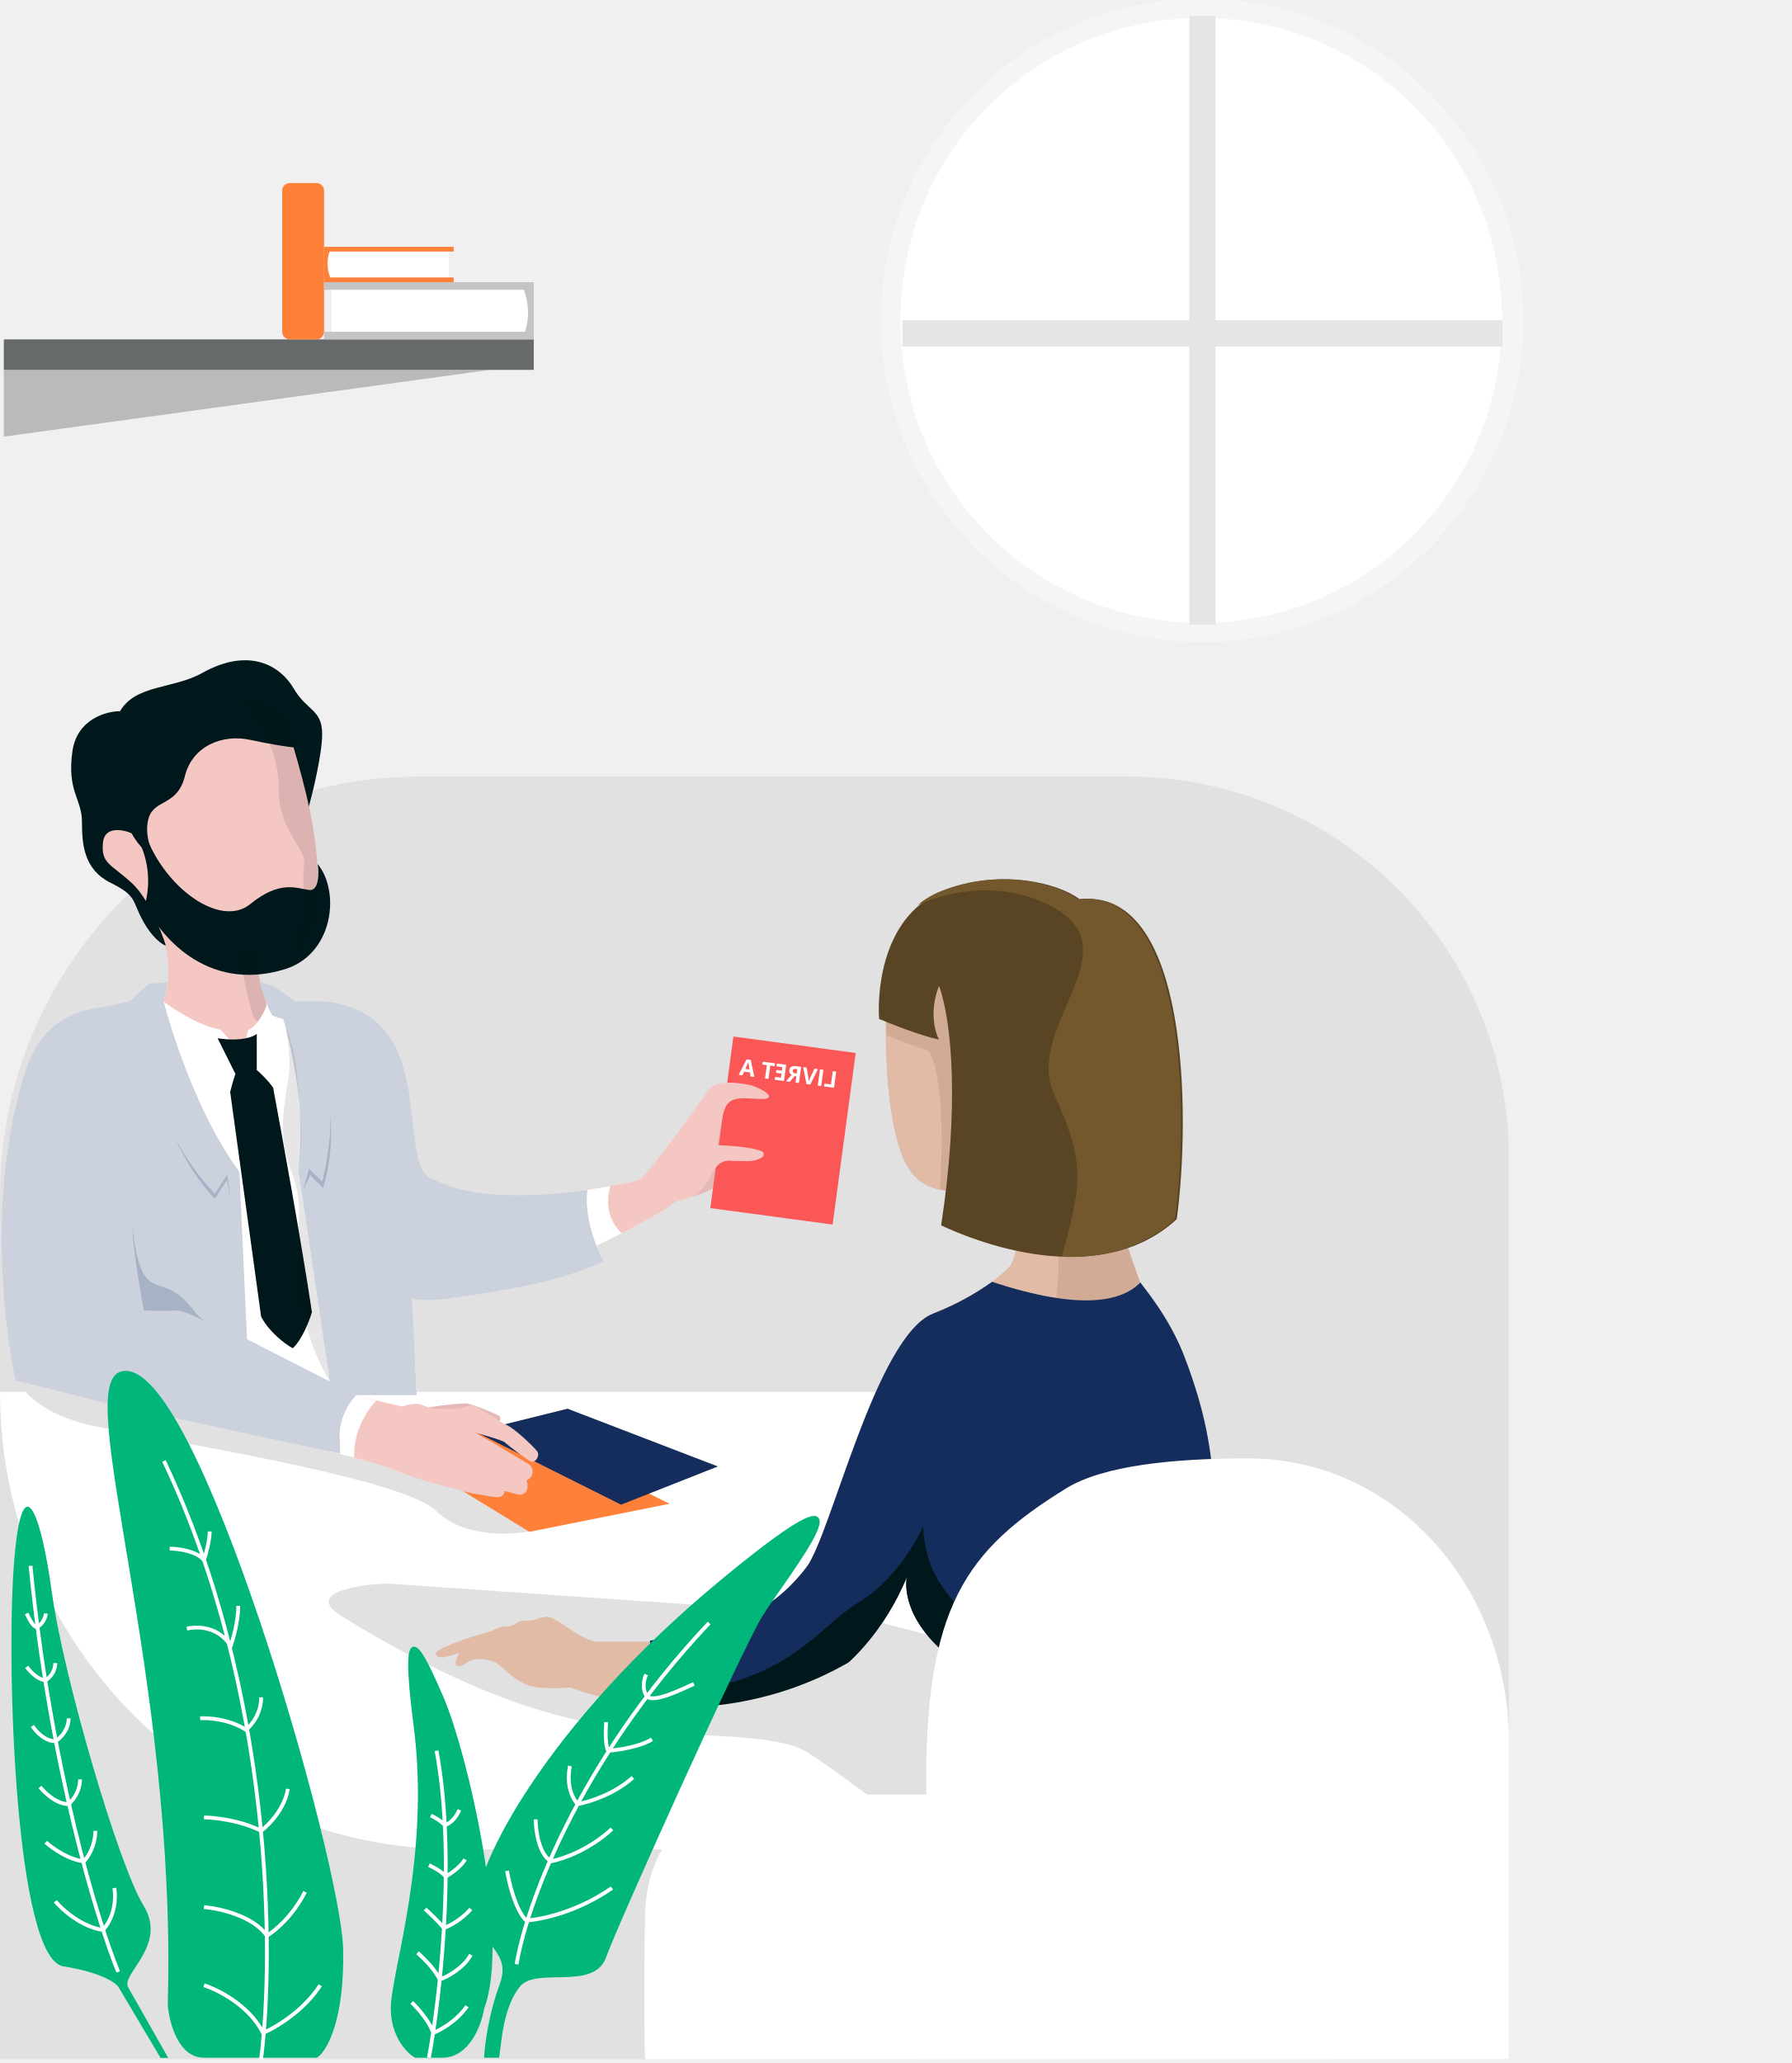
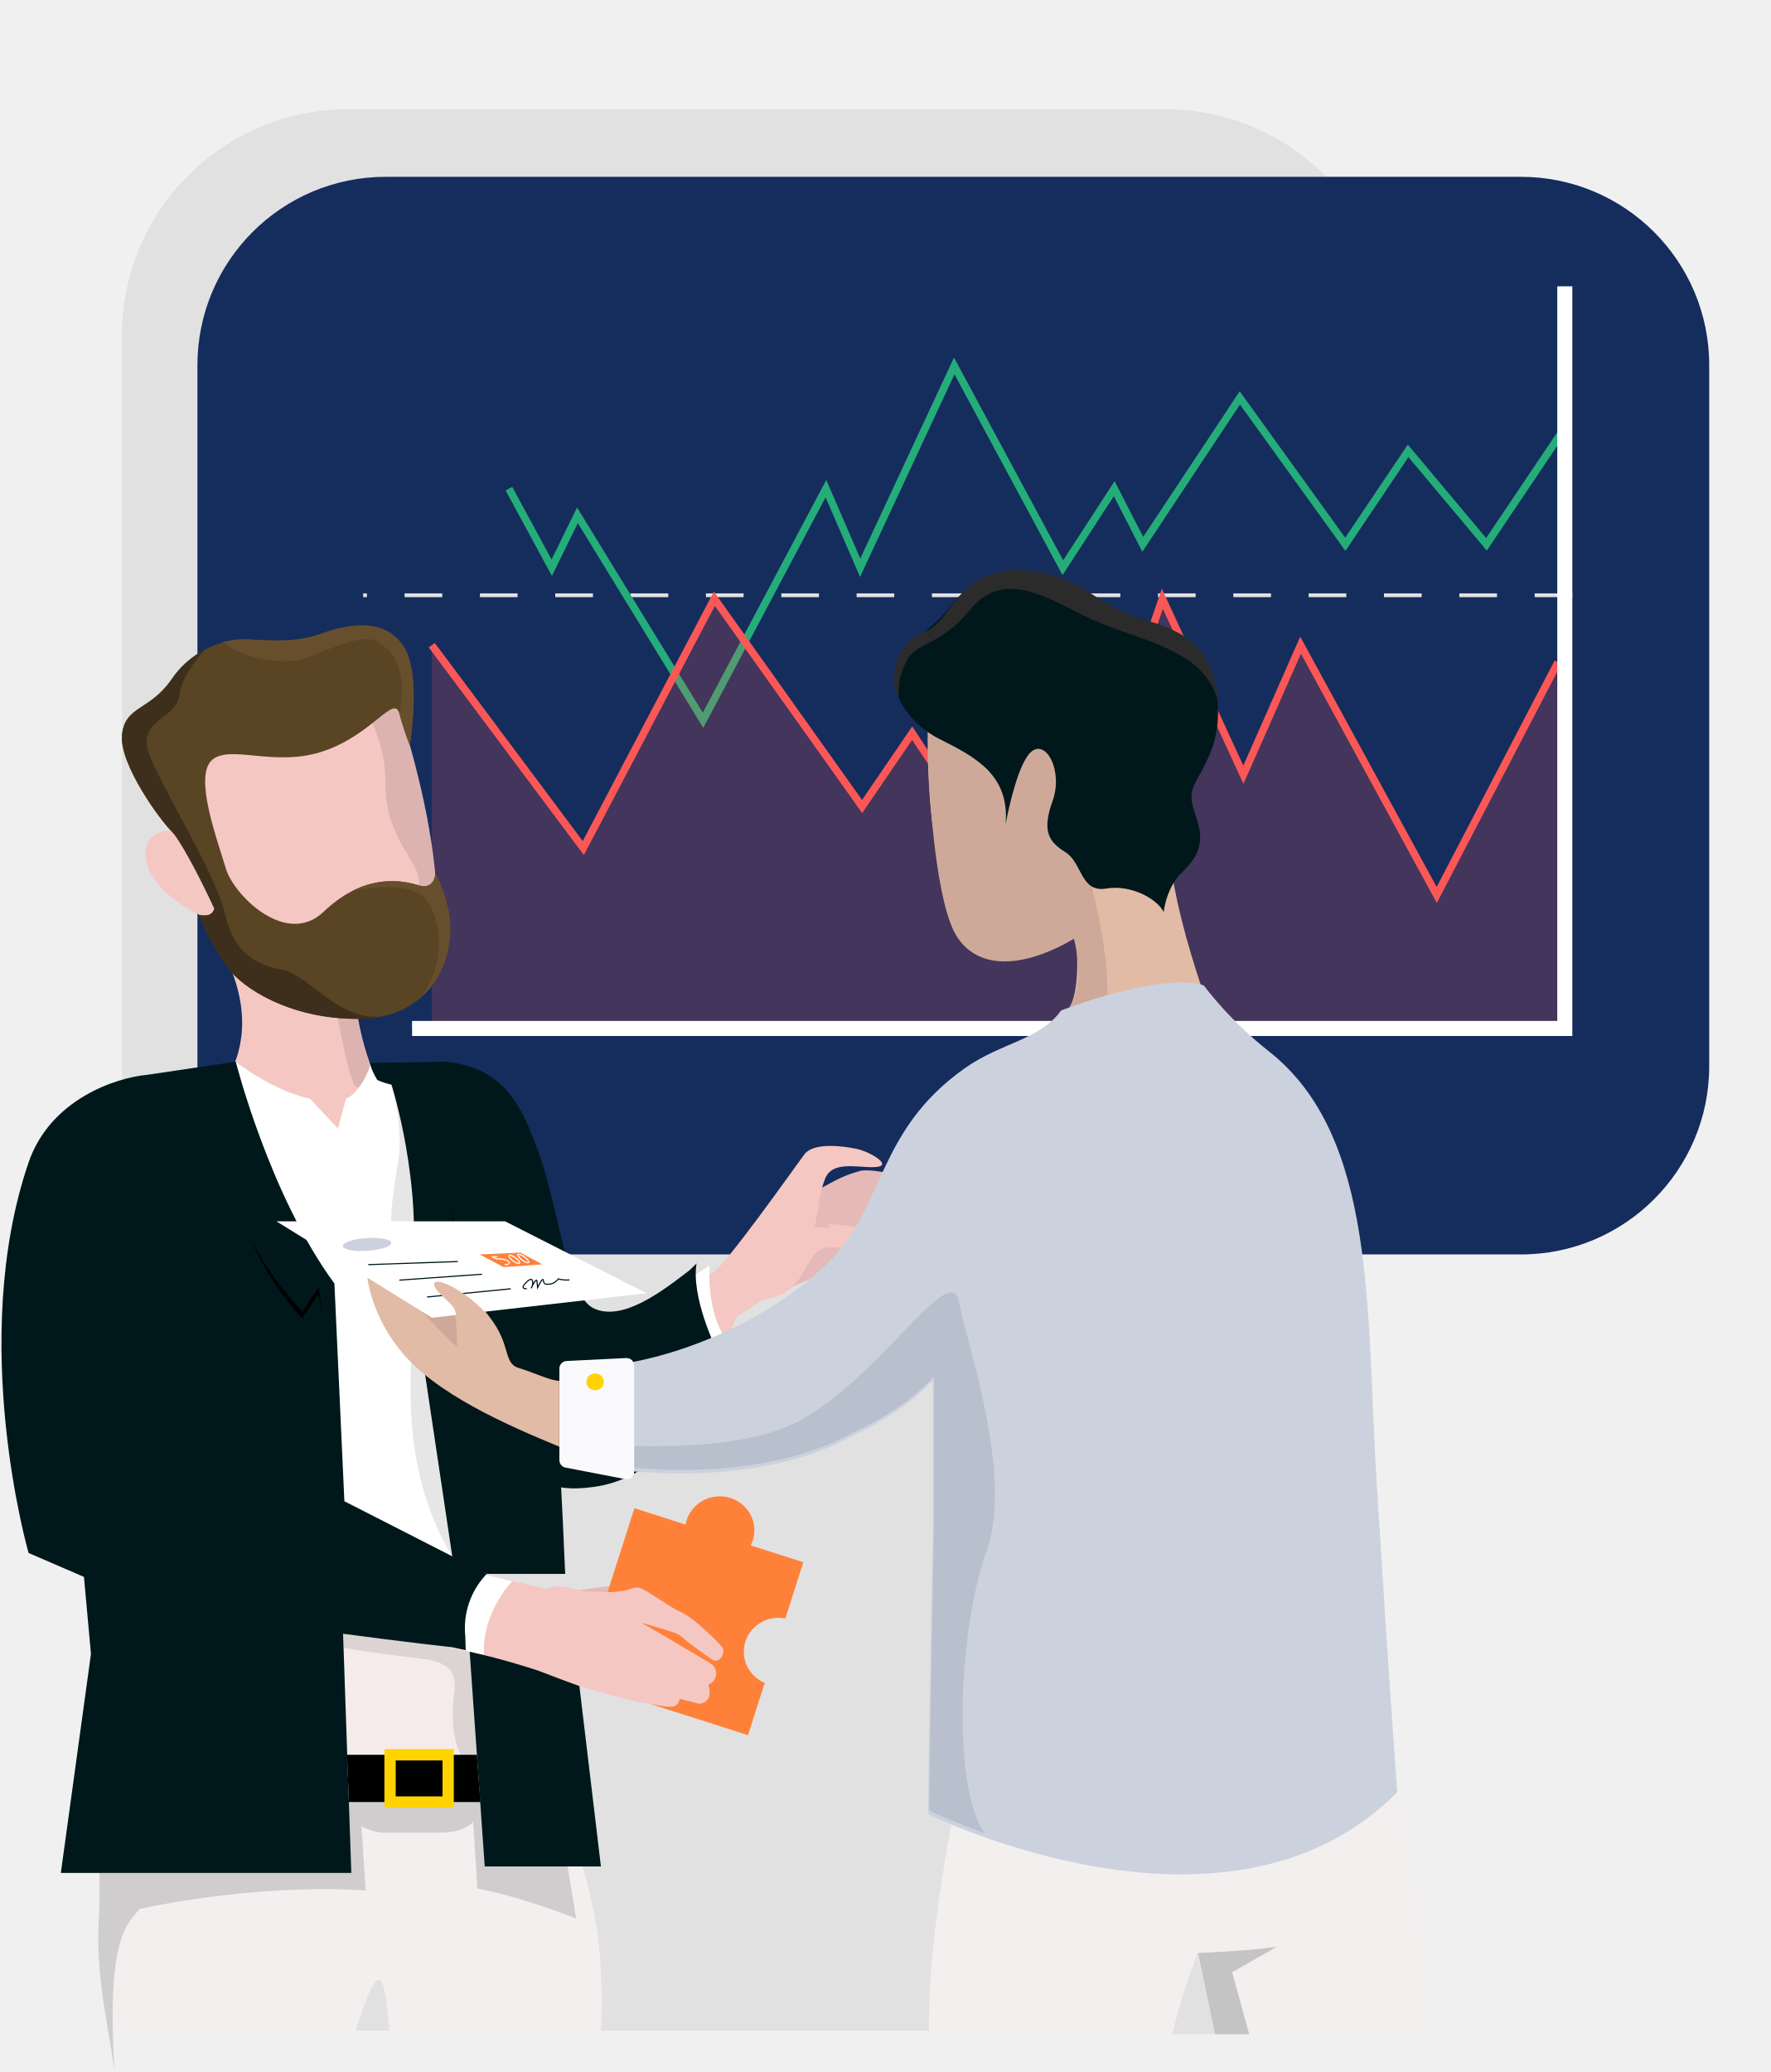
- <svg xmlns="http://www.w3.org/2000/svg" fill="none" viewBox="0 0 470 541">
-   <path fill="#E1E1E1" d="M0 313.66c0-60.751 49.249-110 110-110h185.76c55.229 0 100 44.772 100 100v236.339H0V313.66z" />
-   <path fill="#666A6A" d="M140 89H1v8h139z" />
-   <path fill="#FF8139" d="M85 50v37a2 2 0 01-2 2h-7a2 2 0 01-2-2V50a2 2 0 012-2h7a2 2 0 012 2z" />
-   <path fill="#fff" d="M139 75H87v13h52z" />
-   <path fill="#C4C4C4" d="M140 87H85v2h55zM140 74H85v2h55z" />
-   <path fill="#C4C4C4" d="M140 75v13.5h-3c.5-.833 1.5-3.3 1.5-6.5s-1-6-1.5-7h3z" />
-   <path fill="#fff" d="M85.62 73.383h32.144v-8.036H85.62z" />
-   <path fill="#FF8139" d="M85 65.965h34v-1.236H85zM85 74h34v-1.236H85z" />
-   <path fill="#FF8139" d="M85 73.383v-8.346h1.855c-.31.515-.928 2.04-.928 4.018 0 1.979.618 3.71.927 4.328H85z" />
-   <path fill="#666A6A" d="M1 114.5L128.5 97H1v17.5z" opacity=".4" />
-   <path fill="#F5F5F5" d="M399.597 84.164c.09-46.62-37.678-84.543-84.298-84.543C268.742-.379 231 37.444 231 84.001c0 46.557 37.742 84.38 84.299 84.38 46.493 0 84.209-37.724 84.298-84.217z" />
-   <path fill="#fff" d="M236.287 80.245c1.761-42.231 36.51-75.561 78.777-75.561 41.839 0 76.393 32.68 78.723 74.454l.271 4.863-.271 4.863c-2.33 41.774-36.884 74.454-78.723 74.454-42.267 0-77.016-33.33-78.777-75.56L236.131 84l.156-3.756z" />
-   <path fill="#E5E5E5" d="M236.701 84h157.357v6.842H236.701z" />
-   <path fill="#E5E5E5" d="M318.8 4.184v159.638h-6.841V4.184z" />
-   <path fill="#fff" d="M231.158 365H0c0 66.274 53.726 120 120 120h198v-57.778c-2.237-.134-10.656-6.06-26.43-28.687-15.774-22.626-46.847-31.784-60.412-33.535z" />
-   <path fill="#E1E1E1" d="M89.501 423.735c-9.6-5.99 4-8.152 12-8.485l122.5 8.485 41 10.481-19 50.408c-9.333-6.987-26.4-20.163-34-24.955-9.5-5.989-31-2.994-57.5-7.985s-53-20.463-65-27.949zM24 373.825c-12.8-2.795-18.333-9.15-19.5-11.978l6.5-2.495 129.5 32.441v9.482c-5.667 1.331-18.8 2.196-26-4.991-9-8.983-74.5-18.965-90.5-22.459z" />
-   <path fill="#FF8139" d="M134.795 374.191l40.842 20.161-36.788 7.358-36.918-22.613 32.864-4.906z" />
-   <path fill="#152D5D" d="M162.902 394.584l-38.306-19.153 24.275-6.013 39.42 15.144-25.389 10.022z" />
-   <path fill="#E5B9B7" d="M109.551 371.023a9.026 9.026 0 012.979-1.971 83.06 83.06 0 019.492-1.036c1.692 0 8.408 2.929 8.904 3.255.497.327.79 1.972-1.794 1.893-2.585-.079-19.581-2.141-19.581-2.141z" />
-   <path fill="#F4C7C3" d="M201.124 300.253a80.022 80.022 0 00-8.667 7.412c-3.465 3.538-10.383 7.165-15.033 6.23l10.055-21.472s5.982-3.65 8.77-4.111c2.787-.462 14.253 1.34 18.373 3.086a1.126 1.126 0 01.643 1.566s1.433.507 1.535 1.273c.203 1.476-2.02 1.442-4.063 1.341 0 0 .373 1.498-1.952 1.667-3.476-.173-6.9.893-9.661 3.008z" />
-   <path fill="#E5B9B7" d="M182.625 313.466a22.414 22.414 0 002.9-1.126 19.66 19.66 0 01-2.9 1.126zM181.779 313.695c.271-.068.554-.136.836-.226-.52.158-.836.226-.836.226zM185.525 312.386l.678-.316-.678.316z" />
-   <path fill="#E5B9B7" d="M189.362 293.323s.971-.552 2.258-1.228a24.482 24.482 0 015.857-2.32c2.72-.428 9.378 1.295 11.568 1.746 2.189.45 6.185 1.442 6.185 1.442-.237 1.464 1.546 1.554 1.546 1.554-.147 1.048-1.558 1.037-2.709 1.127a12.044 12.044 0 01-2.742-.293 2.61 2.61 0 00.643 1.634c-.37.21-.793.312-1.219.292a17.518 17.518 0 00-7.9 1.871c-3.273 1.926-6.512 4.99-11.105 9.203a23.07 23.07 0 01-5.485 3.707h-.09l-.678.315c-.939.442-1.908.818-2.9 1.127-.282.09-.564.157-.835.225l7.606-20.402z" />
-   <path fill="#FB5756" d="M224.443 276.133l-32.083-4.319-6.057 44.997 32.083 4.32z" />
-   <path fill="#fff" d="M218.752 285.264l.577-4.245-.9-.122-.476 3.501-1.721-.234-.101.744 2.621.356zm-3.361-.457l.576-4.244-.9-.122-.576 4.244.9.122zm-3.813-4.84l-.909-.124.866 4.44.982.134 2.016-4.049-.909-.123-1.141 2.417a9.173 9.173 0 00-.208.504 6.104 6.104 0 00-.146.4c.003-.181-.027-.503-.09-.964l-.461-2.635zm-2.602 1.565l-.29-.039c-.285-.039-.488-.115-.611-.228-.122-.113-.17-.272-.142-.475.027-.201.116-.335.267-.401.149-.067.369-.08.659-.041l.273.037-.156 1.147zm-.099.732l-.221 1.628.899.123.577-4.245-1.237-.168c-.577-.078-1.018-.03-1.323.143-.305.171-.487.471-.545.899a1.14 1.14 0 00.116.695c.111.212.285.391.521.535-.768.868-1.268 1.428-1.499 1.68l.998.136 1.235-1.491.479.065zm-5.691.885l2.445.332.576-4.244-2.444-.332-.1.738 1.544.209-.127.932-1.437-.195-.1.737 1.437.196-.148 1.094-1.545-.21-.101.743zm-2.525-.343l.899.123.475-3.496 1.153.157.101-.749-3.204-.435-.102.749 1.152.156-.474 3.495zm-5.949-.808l.445-.968 1.547.21.171 1.052.97.132-.92-4.465-1.1-.15-2.082 4.058.969.131zm.763-1.694l.692-1.487c.052-.116.09-.207.114-.274.031.256.13.893.3 1.912l-1.106-.151z" />
-   <path fill="#F4C7C3" d="M199.904 288.199c4.515-.079-.587-3.098-3.284-3.673-2.697-.574-8.712-1.419-10.608 1.127-1.896 2.546-16.218 22.846-18.453 23.781-2.234.935-15.856 2.918-15.856 2.918-25.235 2.884-35.11.799-40.889-1.758-5.778-2.557-6.455-18.024-15.28-27.296-8.826-9.271-8.24-18.903-15.7-16.785-8.599 2.433-8.475-.406-8.475-.406l-.722-1.295a54.971 54.971 0 01-3.567-14.375c3.747.8 3.454 1.059 6.907.124 20.315-5.553 1.501-59.909 1.501-59.909-5.586-14.825-42.818-2.996-47.501 5.295-4.515 7.976 2.03 20.131 2.03 20.131-4.649-.169-5.18 3.583-5.18 3.583-.947 8.066 10.666 13.293 10.666 13.293l1.128 1.419c10.316 14.499 7.731 24.784 5.813 29.166-.43.912-4.063 3.042-7.788 2.974-4.74-.068-17.842.259-24.445 16.549-12.538 30.901-.97 76.762 5.7 81.245 6.67 4.484 70.49 13.519 70.49 13.519l6.501 4.337 7.72 2.253c2.471.822 7.358 3.019 13.543 4.664 7.753 2.027 8.882 2.489 10.981 2.748 2.359.282 1.975.507 4.943.778 2.257.202 2.257-1.611 2.257-1.611l3.905 1.002c3.183-.214 1.874-3.841 1.874-3.841a2.416 2.416 0 001.524-1.727 2.398 2.398 0 00-.622-2.216c-.677-.552-6.771-4.044-8.058-4.867-1.286-.822-6.376-3.661-6.376-3.661s7.392 1.994 7.81 2.557a74.21 74.21 0 006.681 4.968c1.343.676 2.663-1.498 1.806-2.636-.858-1.137-5.824-5.948-8.092-6.939-2.269-.991-6.196-3.954-8.036-4.799-1.839-.845-2.257.811-7.55.665-5.293-.147-3.386-.068-4.21-.237-.823-.169-1.963-.845-3.385-1.127a10.46 10.46 0 00-4.108.71l-12.956-2.996h16.77c-1.433-33.774-4.13-51.472-4.13-51.472s-5.451 28.637 13.881 25.911c19.333-2.727 52.039-21.157 53.63-22.137.711-.439 2.619-1.566 4.819-3.21 10.474-1.386 7.483-10.579 13.916-10.579 7.437 0 8.915-.428 8.915-1.802s-7.426-2.084-12.267-2.253c.801-3.47.914-6.759 2.144-9.812 1.422-3.571 6.331-2.242 9.683-2.298z" />
-   <path fill="#00181B" d="M81.07 233.389c2.634.329 2.606-4.39 2.263-6.791 5.967 7.27 4.115 23.662-8.641 27.571-20.775 6.367-33.264-9.464-36.624-17.077 2.304-8.724-.96-15.98-2.881-18.518h2.88c4.939 14.197 19.753 24.896 27.571 18.518 7.819-6.378 12.14-4.115 15.432-3.703z" />
-   <path fill="#00181B" d="M84.5 192.5c0 5.2-2.5 15.5-3.5 19-.5-3-2.833-11.667-4-15.5-1.667-.166-5.9-.8-11.5-2-7-1.5-15 1.5-17 9.5s-8 6-9.5 11c-1.2 4 .5 8.333 1.5 10-2.4-.4-5-4.167-6-6-2.333-1-7.1-1.9-7.5 2.5-.5 5.5 2 5.5 7.5 10.5 4.4 4 7.833 12.667 9 16.5-1-.333-3.6-2.1-6-6.5-3-5.5-1.5-6.5-8.5-10s-7.5-10-7.5-16-4-8-2.5-18.5c1.2-8.4 8.833-10.5 12.5-10.5 4-7 13.995-5.797 21.5-10 12.5-7 20.64-1.759 24 4 3.5 6 7.5 5.5 7.5 12z" />
-   <path fill="#000" d="M76.935 249.255c4.638-4.597 1.919-17.529 2.81-22.182.892-4.652-6.84-8.821-6.659-20.683.136-8.855-5.44-18.295-8.283-22.531 5.09.642 9.119 2.704 10.676 6.838 0 0 16.838 48.576 1.456 58.558zM67.036 267.493c-1.637-1.509-4.311-18.024-4.311-18.024l4.31 1.126a54.877 54.877 0 003.567 14.375l.722 1.295s2.833 1.893 8.532 1.037l-1.264.428c-3.882.845-9.92 1.273-11.556-.237z" opacity=".1" />
-   <path fill="#F4EFEF" d="M141.184 313.364c-17.64 1.251-25.472-.563-30.37-2.737-5.778-2.569-4.052-18.881-12.076-31.543-6.85-10.826-11.444-14.645-18.904-12.504-1.444.405 1.061 0-.124.169v-1.352c-3.735-1.96-9.807-2.524-9.807-2.524.124.35 1.004 3.019 1.456 3.267.451.248-2.776.755-2.776.755a10.452 10.452 0 01-2.777 3.763l-2.686 16.684-6.365-15.096c-8.137-1.735-13.87-9.609-13.87-9.609a9.04 9.04 0 00-4.515 1.678c-.61-.09-1.873 2.388-2.595 2.253-4.594-1.126-20.315 1.127-28.125 16.808-2.99 6.095-4.681 22.084-4.986 32.088 0 0 1.135 24.768 3.37 44.37 0 0 11.446 2.891 19.064 4.559 11.872 2.816 32.097 8.97 46.046 11.111l1.32-15.67 20.078 6.016h16.771c-1.433-33.774-4.131-51.472-4.131-51.472s-5.45 28.637 13.882 25.911c6.941-.981 15.597-3.988 23.926-7.481l-1.806-19.444z" />
-   <path fill="#E0DEDE" d="M72.713 356.985l-1.613 18.52-17.72-2.839 1.48-22.531a2.828 2.828 0 012.527-.912c1.524.304 3.036 3.132 3.036 3.132a2.044 2.044 0 011.919-.902c1.219.192 2.325 2.513 2.325 2.513a3.118 3.118 0 013.386-2.254c2.584.384 4.66 5.273 4.66 5.273zM62.342 288.862l-6.772-10.454-2.799 9.97-9.785-11.671 9.672 13.248s1.4-3.278 2.98-3.278 2.076 4.247 6.704 2.185zM64.803 288.355l2.517-10.42 4.514 6.083 1.76-7.311-1.4 9.012a2.689 2.689 0 01-2.145.447 2.698 2.698 0 01-1.77-1.292c-1.501-2.455-3.476 3.481-3.476 3.481z" />
-   <path fill="#E0DEDE" d="M54.858 350.179s-11.003-5.632-13.915-6.612l-8.566-2.873 4.052-24.198s-3.556 14.352-.971 16.898c2.584 2.546 8.047.259 11.286 7.334 3.239 7.074 8.114 9.451 8.114 9.451zM107.508 331.875c-8.194-8.663 7.606-12.989.575-15.118-7.031-2.129-4.435-14.972-4.435-14.972l1.535 12.595s-5.451 28.636 13.881 25.91a58.984 58.984 0 007.167-1.543c-3.047.27-12.031.214-18.723-6.872z" />
-   <path fill="#F4EBEA" d="M65.738 262.617l.012.011-.012-.011z" />
-   <path fill="#fff" d="M160.088 311.055c-4.141.71-8.385 1.329-8.385 1.329-25.235 2.884-34.817 0-40.888-1.757-9.435-2.783-4.052-24.626-12.877-33.92-8.826-9.294-10.643-12.279-18.058-10.139-7.414 2.141-9.028-3.165-9.931-3.672.203 1.419-2.573 6.432-4.808 7.142l-1.648 6.038-5.643-6.027c-7.189-1.408-14.965-7.412-14.965-7.412-.44.912 1.13 5.937-7.053 3.886-4.594-1.126-19.017.248-25.619 16.538-13.78 33.965-4.954 72.503 5.7 81.245 5.726 0 70.49 13.519 70.49 13.519l.09 2.861 6.411 1.476c-.372-8.742 5.745-14.859 5.745-14.859l-6.106-1.453h16.771c-1.434-33.774-4.131-51.472-4.131-51.472s-5.451 28.637 13.882 25.911c13.148-1.859 32.469-10.962 44.014-16.898-5.552-5.171-2.991-12.336-2.991-12.336z" />
-   <path fill="#00181B" d="M57.077 272.272c6.203.93 9.433-.387 10.273-1.163v9.498c-1.086.775-4.2.969-5.621.969l-4.652-9.304z" />
-   <path fill="#00181B" d="M71.637 285.222c-1.41-2.006-3.434-3.908-4.27-4.609l-5.563.841c-.562 1.56-1.19 3.907-1.433 4.886l8.115 58.926c2.164 4.173 6.44 7.277 8.307 8.308 2.473-2.319 4.38-7.278 5.023-9.467-2.627-17.62-7.88-46.598-10.179-58.885z" />
-   <path fill="#F4EBEA" d="M65.738 262.617l.012.011-.012-.011z" />
-   <path fill="#292289" d="M65.738 262.617l.012.011-.012-.011z" />
-   <path fill="#CCD2DD" d="M6 283c3.538-12.032 9.5-17.5 21.5-19l6.5-1.385L39 258l5-.5-1.081 5.115s6.771 26.834 19.874 44.701l2.009 43.878 28.688 14.645-.18.181a15.759 15.759 0 00-4.153 12.335l.09 2.861-2.675-.585s-39.579-8.427-59.679-12.978c-1.67-.383-3.205-.743-4.57-1.126L4.117 362.02S-5.312 321.468 6 283z" />
-   <path fill="#CCD2DD" d="M154.084 312.025l-2.381.36c-25.236 2.884-32.925-.828-38.703-3.385-5.778-2.557-3.463-19.514-8-31.5-2.5-6.605-7.593-13.668-19.805-14.885H77.5l-5.87-4.115-3.63-1 1.903 5.374a13.916 13.916 0 001.501 3.38l.226.135c.856.365 1.744.652 2.652.856 0 0 6.49 20.12 3.973 39.632l8.396 56.225 6.84 2.737h15.8c-1.434-33.796-1.919-30.506-1.919-30.506s-7.663 7.717 11.669 4.99c11.004-1.554 27.831-3.965 39.298-9.575-1.738-2.85-5.316-12.077-4.255-18.723z" />
-   <path fill="#A7B2C6" d="M60.49 313.874l-.88-5.824-3.261 4.945a63.73 63.73 0 01-10.304-14.386 56.46 56.46 0 0010.259 15.772l3.216-4.889.97 4.382zM79.53 312.126l1.512-5.632 3.498 3.379s2.562-10.015 2.043-18.092a51.245 51.245 0 01-1.84 19.827l-3.385-3.47-1.829 3.988zM54.972 347.185s-6.444-3.729-8.927-3.515c-2.483.214-8.306 0-8.306 0s-2.991-15.568-2.991-22.26c0 0 .677 9.215 3.081 12.888 2.404 3.672 5.045 2.14 9.232 5.441 4.187 3.301 3.724 5.249 7.911 7.446z" />
-   <path fill="#E1E1E1" d="M158.361 330.757s.519-1.352 0-4.968l-1.896.935a25.432 25.432 0 001.896 4.033z" />
-   <path fill="#000" d="M86.527 362.301l-3.623-24.266-3.386-22.62-1.275-8.551c.816-4.706.968-9.502.452-14.25-.689-6.872-.384-15.513-3.86-23.477 0 0 1.523 7.029 1.016 12.065-.317 3.165-2.675 12.696-1.13 20.052 1.547 7.356 4.12 9.193 3.624 19.298-.497 10.105-.993 26.62 8.182 41.749z" opacity=".1" />
-   <path fill="#F4C7C3" d="M190.842 300.488a54.29 54.29 0 016.771.868c1.479.484 2.088 1.002 2.009 1.791-.079.788-1.659 1.397-3.668 1.352l-4.108-.09-1.004-3.921z" />
-   <path fill="#000" d="M295.441 493.638c0-.318.089-.636.139-.993-.04.357-.099.675-.139.993z" opacity=".3" />
-   <path fill="#CEA999" d="M232.545 259.938l12.265 2.095-.617 9.338c-.119 5.126.289 9.238 1.553 11.185 5.297 8.176 7.407-10.927 11.788-10.509 4.38.417 6.421 5.404 3.275 13.907-3.146 8.503 8.164 10.867 9.139 15.635.976 4.768 8.572 31.619 0 40.808l-13.131-3.974a39.708 39.708 0 008.124-6.347c4.221-6.557.577-25.123.577-25.123s-15.71 10.262-24.889 2.176a11.899 11.899 0 01-1.991-2.305c-5.227-7.321-5.974-25.907-6.123-29.89-.149-3.983.03-16.996.03-16.996zM249.152 234.773c-1.065 6.507-2.767 16.957-4.34 27.258.995-9.705 2.837-20.453 4.111-27.178l.229-.08z" />
-   <path fill="#E2BBA6" d="M218.466 425.774s10.772-1.45 19.393-12.178c0 0-2.15 9.02 9.349 19.351 7.964 7.132 1.752 45.128-1.603 51.833 0 0 31.778 31.331 83.508 6.239 0 0-12.992-47.314-13.938-74.066-1.165-30.377-4.679-49.906-15.312-78.585-10.632-28.678-13.151-44.502-11.707-59.601 1.443-15.1.716-38.742-25.885-44.453-26.602-5.712-29.748 25.589-29.748 25.589s-2.349 40.022 8.114 49.191c9.169 8.086 24.889-2.175 24.889-2.175s3.644 18.565-.577 25.122c0 0-5.824 6.665-20.21 12.397-15.023 5.96-17.433 49.668-25.397 57.675" />
-   <path fill="#D2AB96" d="M243.5 275.503c-2.8-.799-8.5-2.995-11-3.993v-4.492l14-17.967 48 74.365 4.5 12.976-2 4.492c-6.4 3.593-16 1.497-20 0 .5-3.327 1.2-11.479 0-17.468-1.2-5.99-7.167-9.483-10-10.481h-15.5l-5-.999c1.6-24.355-1.333-34.437-3-36.433z" />
-   <path fill="#fff" d="M246.763 481s-7.554 24.943-6.695 59H349.5L339 513.723l-11.579-30.096s-44.332 22.589-80.658-2.627z" />
-   <path fill="#152D5D" d="M170.5 430.237c13.599-2.463 28.806-3.289 41-19.235 6.5-8.5 18.176-60.527 33.239-66.527a70.08 70.08 0 0015.481-8.334c23.595 7.778 34.218 5.036 38.907.149.249.685 7.377 8.602 11.529 19.44 10.951 28.559 6.969 42.247 8.064 72.615.996 26.751 8.522 55.509 8.522 55.509-7.277 33.188-81.637.924-81.637.924 2.927-7.788 9.538-44.702 1.603-51.834-11.498-10.331-9.348-19.351-9.348-19.351-6.36 13.409-14.86 21.909-14.86 21.909-20.379 11.692-41.32 12.954-52.5 12v-17.265z" />
-   <path fill="#E2BBA6" d="M157 430.502h13.5v17c-9.6-1.2-18-3.833-21-5-1 .167-4.1.4-8.5 0-5.5-.5-9-5.5-11-6.5s-5.5-1.5-7.5 0-3 1-3 0c0-.8.667-2 1-2.5-.667.167-2.3.6-3.5 1-1.5.5-5-.5-.5-2.5s9.5-3.5 11.5-4 2.5-1.5 5-1.5 2-1.5 5-1.5 2-.5 5-1 9 6.5 14 6.5z" />
-   <path fill="#00181B" d="M170.499 447.5V441s8.5 2.5 22 0c18-5.558 23.014-14.789 33-21 11.227-6.983 16.621-19.75 16.621-19.75.796 18.228 12.773 21.099 20.06 35.96 5.406 11.026 1.514 40.151-.856 54.456-9.269-3.099-15.72-5.891-15.72-5.891 2.927-7.788 9.538-44.701 1.603-51.833-11.499-10.331-9.348-19.351-9.348-19.351C231.999 428 222.499 436 222.499 436c-20.38 11.722-40.82 12.454-52 11.5z" />
-   <path fill="#fff" d="M279.646 390.305c9.706-5.994 28.216-7.87 47.653-7.86 39.526.021 68.461 34.639 68.461 74.166v83.388H169.177c-.134-3.497-.322-15.897 0-37.524.323-21.627 15.724-30.262 23.384-31.876h50.397c-.645-49.387 10.553-64.155 36.688-80.294z" />
-   <path fill="#594423" d="M246.298 272.619c-4.338-.866-12.291-3.969-15.725-5.413-.542-9.02 1.627-27.495 16.809-33.557 15.183-6.062 30.365-1.984 35.788 2.165 28.738-3.247 29.099 57.011 25.484 83.893-20.604 18.944-53.5 5.593-61.814 1.624 4.772-30.743 2.892-53.403-.542-62.784-2.603 6.494-1.085 12.087 0 14.072z" />
-   <path fill="#74582D" fill-rule="evenodd" d="M240.717 237.296c8.563-3.738 22.613-6.598 35.782.776 11.508 6.445 7.574 15.563 3.324 25.412-3.32 7.696-6.833 15.838-3.324 23.499 8 17.469 7.5 22.959 2 42.423l-.05.18c10.249.345 21.059-1.918 29.704-9.867 3.615-26.882 3.254-87.141-25.485-83.893-5.422-4.15-20.604-8.227-35.787-2.165a23.093 23.093 0 00-6.164 3.635z" clip-rule="evenodd" />
-   <path fill="#00B67A" d="M31.116 521.155c2.4 4 8.333 14 11 18.5h2c-2.833-5-8.9-15.7-10.5-18.5-2-3.5 10.5-11 4-21.5s-21-60-24-82-8-34-10-7 .5 103 13 105c10 1.6 13.833 4.333 14.5 5.5z" />
-   <path stroke="#fff" d="M31 517.113c-5.5-13.5-17.8-53.7-23-106.5" />
-   <path fill="#00B67A" stroke="#00B67A" d="M89.5 511.112c.4 18.4-4.166 26.333-6.5 28H53.5c-6.4 0-8.666-9-9-13.5 2.5-85.5-25-162.539-12.5-165.5 19-4.5 57 128 57.5 151z" />
-   <path stroke="#fff" d="M68.46 540.113c3.494-27.098 3.294-96.435-25.46-157M53.5 520.613c3.667 1.167 11.9 5.3 15.5 12.5 3.167-1.333 10.6-5.7 15-12.5m-30.5-20.5c4 .334 12.9 2.3 16.5 7.5 2-1.166 6.8-5.1 10-11.5m-26.5-19.5c2.667 0 9.4.7 15 3.5 2-1.5 6.2-5.8 7-11m-23-18.5c2.167-.166 7.6.2 12 3 1.333-1 4-4.1 4-8.5m-19.5-18c2.5-.666 8.3-.7 11.5 4.5.667-1.833 2-6.5 2-10.5m-18-15c2.167 0 7 .6 9 3 .5-1.5 1.5-5.1 1.5-7.5M14.5 498.613c1.833 2.167 6.9 6.7 12.5 7.5 1.333-1.333 3.8-5.4 3-11M12 483.113c1.667 1.5 6 4.6 10 5 1-1 3-4 3-8m-14.5-11.5c1.167 1.5 4.3 4.5 7.5 4.5 1-.833 3-3.3 3-6.5m-12.5-14c.833 1.334 3.2 4 6 4 1.167-.666 3.5-2.8 3.5-6m-11-13.5c.833 1.167 3 3.5 5 3.5.833-.5 2.5-2.1 2.5-4.5m-7.5-13c.5 1.167 1.7 3.5 2.5 3.5 1 0 2.5-2 2.5-3.5" />
-   <path fill="#00B67A" stroke="#00B67A" d="M103 526.61c0 7.2 4 11.334 6 12.5h7c6.8 0 9.833-8.333 10.5-12.5 7-18.5-4.5-67-10.5-81s-11.008-23.731-7 7c4.5 34.5-6 65-6 74z" />
-   <path stroke="#fff" d="M112.5 539.613c.346-1.854.716-4.04 1.088-6.5m.912-74c1.144 6.16 1.825 12.772 2.161 19.5m-8.661 46.5c1.559 1.5 4.858 5.2 5.588 8m0 0c1.804-.666 6.112-3 8.912-7m-8.912 7a293.463 293.463 0 001.756-14m-5.844-7c1.396 1.167 4.519 4.2 5.844 7m0 0c1.885-.666 6.156-2.9 8.156-6.5m-8.156 6.5c.431-4.23.809-8.774 1.087-13.5m-4.931-5c1.121 1 3.676 3.4 4.931 5m0 0c1.357-.5 4.669-2.2 7.069-5m-7.069 5c.258-4.38.43-8.915.478-13.5m-4.409-3c1.106.5 3.536 1.8 4.409 3m0 0c1.197-.666 3.891-2.5 5.091-4.5m-5.091 4.5c.047-4.485-.024-9.018-.248-13.5m-3.661-2.5c.774.334 2.59 1.3 3.661 2.5m0 0c.78-.166 2.639-1.2 3.839-4" />
-   <path fill="#00B67A" stroke="#00B67A" d="M131.5 520.613c-2.8 7.6-3.833 15.5-4 18.5h3c.5-3.5 1-13 5.5-18.5s19.5 1 22.5-7.5 35.5-80.5 41-89.5 36-47-10-9-64.5 75-64 85.5 9.5 11 6 20.5z" />
-   <path stroke="#fff" d="M135.5 515.113c2.333-14.5 15.7-52.7 50.5-89.5M133 490.613c.5 3.167 2.2 10.2 5 13 3.667-.166 13.3-2.1 22.5-8.5m-20-18c0 2.834.8 9 4 11 2.833-.5 10-2.9 16-8.5m-11-16.5c-.5 2-.8 6.8 2 10 2.833-.5 9.7-2.6 14.5-7m-7-14.5c-.167 1.834-.3 5.9.5 7.5 2.5-.166 8.3-1 11.5-3m-1.5-17c-.5 1-1.2 3.5 0 5.5 1.5 2.5 10-2 12.5-3" />
+ <svg xmlns="http://www.w3.org/2000/svg" fill="none" viewBox="0 0 470 550">
+   <path fill="#E1E1E1" d="M353.738 392.242l15.496-300.147c1.771-34.306-25.568-63.093-59.92-63.093H92.386c-33.137 0-60 26.863-60 60v360.146h261.432c31.935 0 58.274-25.014 59.92-56.906z" />
+   <path fill="#E1E1E1" d="M358.387 361c0-55.228-44.772-100-100-100h-116c-60.752 0-110 49.249-110 110v168h326V361z" />
+   <rect width="401.325" height="286.051" fill="#152D5D" rx="50" transform="matrix(-1 0 0 1 453.737 46.934)" />
+   <path stroke="#E1E1E1" stroke-dasharray="10 10" d="M417.404 158.008H96.403" />
+   <path stroke="#24AD79" stroke-width="2" d="M135.103 129.714l11.367 20.987 6.82-13.921 33.343 54.412 32.62-61.478 9.093 20.987 24.973-53.564 28.83 53.564 13.64-20.987 7.578 14.769 25.766-38.866 28.003 38.866 16.672-24.804 20.798 24.804 20.915-31.093-.728 158.771h-305.39" />
+   <path stroke="#FB5756" stroke-width="2" d="M413.584 175.801l-32.177 61.765-36.146-66.307-15.183 34.393-21.509-46.722-18.978 55.157-11.387-29.201-15.816 40.233-20.244-30.499-13.284 19.467-39.223-55.157-34.794 66.189-40.234-53.86" />
+   <path fill="#FB5756" d="M189.637 158.93l-34.794 66.189-40.234-53.86v101.24h298.975v-96.698l-32.177 61.765-36.146-66.307-15.183 34.393-21.509-46.722-18.978 55.157-11.387-29.201-15.816 40.233-20.244-30.499-13.284 19.467-39.223-55.157z" opacity=".2" />
+   <path stroke="#fff" stroke-width="4" d="M415.402 76v197h-306" />
+   <path fill="#E5B9B7" d="M150.385 424.61a11.883 11.883 0 013.926-2.596c4.139-.695 8.314-1.15 12.506-1.366 2.23 0 11.078 3.858 11.733 4.289.654.43 1.041 2.596-2.365 2.493-3.405-.104-25.8-2.82-25.8-2.82z" />
+   <path fill="#FF8139" fill-rule="evenodd" d="M199.297 410.22a8.814 8.814 0 00.967-4.024c0-4.973-4.117-9.005-9.196-9.005-4.553 0-8.333 3.24-9.067 7.494l-13.583-4.348-14.691 45.902 44.84 14.352 4.441-13.877c-3.267-1.382-5.554-4.565-5.554-8.271 0-4.973 4.118-9.004 9.196-9.004.627 0 1.238.061 1.83.178l4.778-14.928-13.961-4.469z" clip-rule="evenodd" />
+   <path fill="#E5B9B7" d="M217.921 315.427s1.279-.727 2.974-1.617a32.281 32.281 0 017.718-3.057c3.584-.564 12.358 1.707 15.243 2.3 2.884.594 8.149 1.9 8.149 1.9-.313 1.929 2.037 2.047 2.037 2.047-.193 1.38-2.052 1.365-3.569 1.484a15.862 15.862 0 01-3.614-.386c.026.794.325 1.554.848 2.152a2.985 2.985 0 01-1.606.386 23.092 23.092 0 00-10.409 2.463c-4.313 2.537-8.581 6.573-14.633 12.123a30.387 30.387 0 01-7.227 4.882h-.119l-.892.415a29.79 29.79 0 01-3.822 1.484c-.372.119-.744.208-1.101.297l10.023-26.873z" />
+   <path fill="#F4EFEF" d="M159.592 526.189c-.457-27.359-10.793-42.148-15.743-70.646H35.892c-7.426 17.099-9.14 38.188-9.14 56.997 0 15.047 1.456.64 3.93 26.478H94.39c6.52-20.279 7.646-15.579 8.979 0h56.221c.023-4.095.047-6.994.071-8.972.163-13.551.313 16.058 0 0-.021-1.073-.044-2.35-.069-3.857z" />
+   <path fill="#CFCDCD" d="M152.965 509.263l-2.281-13.683v-1.71h-20.525l-1.71-17.104H91.96v18.814l-65.565 1.14v12.543c31.015-8.21 60.054-8.362 70.697-7.411l-1.14-17.104c1.368.912 3.99 1.52 5.13 1.71h15.964c5.017 0 7.792-1.901 8.552-2.851l1.141 17.674c9.578 1.825 21.475 6.082 26.226 7.982z" />
+   <path fill="#CFCDCD" d="M30.385 549.419c-2.28-37.039 3.991-39.036 7.412-43.575l-11.403 1.089c-1.368 15.687 2.09 29.414 3.991 42.486z" />
+   <path fill="#F4C7C3" d="M231.809 309.816c5.949-.104-.773-4.081-4.327-4.838-3.554-.756-11.48-1.869-13.978 1.484-2.499 3.354-21.369 30.093-24.314 31.324-2.944 1.232-18.538 18.683-18.538 18.683-33.251 3.799-10.388-4.613-18.002-7.982-7.614-3.368-9.106-27.213-20.735-39.425-11.629-12.212-10.856-24.899-20.685-22.109-11.331 3.205-11.168-.534-11.168-.534l-.951-1.707a72.378 72.378 0 01-4.7-18.934c4.937 1.054 4.55 1.395 9.101.164 26.767-7.316 1.978-78.912 1.978-78.912-7.361-19.527-56.42-3.947-62.59 6.975-5.949 10.505 2.676 26.516 2.676 26.516-6.126-.223-6.825 4.719-6.825 4.719-1.25 10.624 14.052 17.509 14.052 17.509l1.488 1.87c13.591 19.097 10.186 32.644 7.658 38.417-.565 1.201-5.354 4.006-10.26 3.917-6.246-.089-23.511.341-32.21 21.798-16.522 40.702-1.28 101.109 7.51 107.015 8.788 5.906 92.881 17.806 92.881 17.806l8.565 5.713 10.172 2.968c3.256 1.083 9.695 3.976 17.845 6.143 10.216 2.671 11.703 3.279 14.469 3.62 3.108.371 2.602.668 6.513 1.024 2.974.267 2.974-2.122 2.974-2.122l5.145 1.321c4.194-.282 2.469-5.06 2.469-5.06a3.18 3.18 0 002.008-2.274 3.174 3.174 0 00-.819-2.919c-.892-.727-8.922-5.327-10.617-6.411-1.695-1.083-8.402-4.822-8.402-4.822s9.74 2.626 10.29 3.368a97.861 97.861 0 008.804 6.544c1.769.89 3.509-1.974 2.379-3.472-1.13-1.499-7.673-7.835-10.662-9.141-2.989-1.306-8.164-5.208-10.588-6.321-2.424-1.113-2.974 1.068-9.948.875-6.975-.192-4.462-.089-5.547-.311-1.086-.223-2.662-.579-4.536-.95-2.116-.419-3.615-.271-5.338.401l-17.072-3.947h22.098c-1.889-44.486-5.443-67.797-5.443-67.797s-7.182 37.719 18.291 34.128c25.474-3.591 30.94-33.568 33.036-34.859.937-.578 3.45-2.062 6.35-4.229 13.8-1.825 9.859-13.933 18.336-13.933 9.799 0 11.747-.564 11.747-2.374 0-1.811-9.785-2.745-16.164-2.968 1.056-4.57 1.205-8.903 2.825-12.924 1.874-4.704 8.343-2.953 12.759-3.027z" />
+   <path fill="#000" d="M107.408 264.22c6.112-6.055 2.528-23.089 3.703-29.217 1.174-6.129-9.012-11.619-8.774-27.244.178-11.663-7.168-24.098-10.915-29.677 6.707.846 12.015 3.561 14.067 9.007 0 0 22.187 63.984 1.919 77.131zM94.366 288.242c-2.156-1.989-5.68-23.742-5.68-23.742l5.68 1.484a72.26 72.26 0 004.7 18.934l.951 1.706s3.732 2.493 11.242 1.365l-1.665.564c-5.116 1.113-13.072 1.677-15.228-.311z" opacity=".1" />
+   <path fill="#fff" d="M188.327 335.944l-10.262 6.841c-20.525 11.403-15.703 9.531-23.704 7.216-12.431-3.665-7.649-37.378-19.278-49.62-11.628-12.242-14.023-16.174-23.793-13.355-9.77 2.82-11.896-4.169-13.086-4.837.268 1.87-3.39 8.473-6.335 9.408l-2.17 7.953-7.436-7.939c-9.473-1.854-19.718-9.763-19.718-9.763-.58 1.202 1.487 7.82-9.294 5.119-6.053-1.484-25.057.326-33.757 21.783-18.157 44.738-6.528 95.5 7.51 107.015 8.179 6.707 92.882 17.806 92.882 17.806l.119 3.769 8.446 1.944c-.491-11.515 7.569-19.572 7.569-19.572l-8.045-1.914h22.098c-1.889-44.486-5.443-67.797-5.443-67.797s-7.182 37.719 18.291 34.128c17.324-2.448 23.126-15.117 31.678-26.52-7.317-6.811-6.272-21.665-6.272-21.665z" />
+   <path fill="#000" d="M120.049 413.125l-4.773-31.963-4.461-29.795-1.681-11.263a67.203 67.203 0 00.595-18.77c-.907-9.052-.505-20.433-5.086-30.924 0 0 2.008 9.259 1.339 15.892-.417 4.17-3.525 16.723-1.487 26.413 2.037 9.689 5.428 12.108 4.773 25.418-.654 13.31-1.308 35.063 10.781 54.992z" opacity=".1" />
+   <path fill="#F4EBEA" d="M125.252 438.444l-34.272-7.979 1.143 35.338h36.557l-3.428-27.359z" />
+   <path fill="#DCD4D3" d="M124.94 438.568l3.988 27.936h-6.267c-2.279-3.42-2.849-10.832-2.279-15.393.57-4.561 1.709-9.692-8.546-10.833-8.204-.912-17.091-2.28-20.51-2.85l-1.708-6.842 1.709.57 33.613 7.412z" />
+   <path fill="#000" d="M127.537 478.344l-.932-12.539H92.123l.49 12.539h34.924z" />
+   <path stroke="#FFD300" stroke-width="3" d="M118.969 478.344v-12.539h-15.423v12.539h15.423z" />
+   <path fill="#00181B" d="M7.584 308.579c5.71-16.708 23.08-22.51 31.437-23.266l23.567-3.493s8.923 35.346 26.187 58.879l2.647 57.796 37.802 19.29-.238.238a20.745 20.745 0 00-5.473 16.248l.119 3.769-3.524-.772s-51.58-5.716-78.064-11.71c-2.201-.505-9.122-2.381-9.122-2.381L7.584 412.228s-16.194-56.254 0-103.649z" />
+   <path fill="#00181B" d="M184.906 335.376l-1.785 1.738c-7.337 5.674-17.725 13.631-25.339 10.263-7.614-3.369-9.196-26.71-15.174-42.498-4.001-10.55-8.224-21.456-24.314-23.059l-20.15.342a18.32 18.32 0 001.978 4.451l.298.178c1.128.481 2.298.858 3.494 1.128 0 0 8.551 26.501 5.235 52.202l11.064 74.059 9.011 3.605h20.819c-1.889-44.515-2.528-40.182-2.528-40.182s-15.206 20.658 10.267 17.067c14.499-2.048 25.339-13.683 34.083-33.369-2.29-3.754-8.357-17.171-6.959-25.925zM128.679 495.442l-3.999-56.997c1.714.38 5.941 1.368 9.139 2.28 3.999 1.14 7.997 2.28 10.853 3.42 2.285.912 7.045 2.66 9.139 3.42l5.712 47.877h-30.844zM93.264 497.153l-2.285-66.116-69.115-17.099 2.284 25.078-7.996 58.137h77.112z" />
+   <path fill="#000" d="M85.741 349.333l-1.16-7.672-4.297 6.514a83.945 83.945 0 01-13.577-18.948A74.375 74.375 0 0080.224 350l4.239-6.439 1.278 5.772zM110.828 347.033l1.993-7.42 4.61 4.452s3.375-13.191 2.691-23.831a67.466 67.466 0 01-2.424 26.116l-4.461-4.57-2.409 5.253z" />
+   <path fill="#594423" d="M118.949 241.147a38.504 38.504 0 00-3.346-9.378s-.163 4.555-4.461 3.234c-6.35-1.943-15.45-2.3-25.28 7.064-9.83 9.363-23.793-4.348-25.92-11.56-2.126-7.211-8.49-24.127-3.791-28.638 4.699-4.511 16.803 1.988 29.86-2.522 13.056-4.511 18.558-15.121 20.016-9.898a82.318 82.318 0 002.766 8.399s3.197-18.845-1.636-26.235c-4.833-7.389-13.934-6.306-21.875-3.413-7.94 2.894-16.61 1.484-20.819 1.484a24.31 24.31 0 00-10.69 3.071 24.254 24.254 0 00-8.195 7.509c-5.785 8.458-12.462 7.019-13.176 14.839-.713 7.82 10.306 22.806 13.176 25.552 1.933 1.825 6.944 10.95 11.346 20.506-.387 1.366-1.487 2.211-4.06 1.662a68.122 68.122 0 007.644 14.067c3.926 5.342 16.12 13.355 33.786 13.533 4.284.21 8.556-.604 12.461-2.374 12.625-6.069 13.904-20.24 12.194-26.902z" />
+   <path fill="#3E2F1C" d="M75.02 257.455c-6.959-1.261-12.952-4.451-15.33-14.972-2.38-10.52-16.582-32.941-20.061-42.245-3.48-9.304 7.271-9.141 8.045-15.922.49-4.229 4.074-8.903 6.691-11.871a24.28 24.28 0 00-8.803 7.865c-5.785 8.458-12.462 7.018-13.175 14.838-.714 7.82 10.305 22.807 13.175 25.552 1.933 1.825 6.945 10.951 11.346 20.507-.386 1.365-1.487 2.211-4.06 1.662a68.148 68.148 0 007.644 14.067c3.926 5.342 16.12 13.354 33.786 13.532a29.574 29.574 0 007.435-.667c-11.732 1.558-19.748-11.085-26.692-12.346z" />
+   <path fill="#674F2D" d="M59.125 170.456s6.826 5.935 19.332 4.882c4.431-.341 16.952-8.132 22.023-4.882 5.071 3.25 7.584 8.695 5.547 18.964a82.381 82.381 0 002.766 8.398s3.197-18.815-1.636-26.205c-4.833-7.389-13.934-6.306-21.875-3.413-7.94 2.894-16.61 1.484-20.819 1.484-1.805.021-3.6.28-5.338.772zM118.949 241.147a38.456 38.456 0 00-3.346-9.377s-.163 4.555-4.461 3.234a22.823 22.823 0 00-17.562 1.484c.461-.104 15.971-3.754 20.194 3.205 4.224 6.96 3.54 17.272-1.799 24.855 7.703-6.915 8.417-17.806 6.974-23.401z" />
+   <path fill="#F4C7C3" d="M219.869 324.863c2.995.194 5.975.575 8.923 1.143 1.948.638 2.751 1.32 2.646 2.359-.104 1.039-2.186 1.84-4.832 1.781l-5.413-.119-1.324-5.164z" />
+   <path fill="#E2BBA6" d="M230.438 375.149s12.329-1.659 22.196-13.93c0 0-2.461 10.317 10.7 22.134 9.115 8.158 2.005 51.618-1.835 59.287 0 0 36.371 35.836 95.577 7.136 0 0-14.87-54.118-15.952-84.716-1.333-34.746-5.356-57.083-17.525-89.886-12.169-32.802-15.052-50.902-13.4-68.173 1.652-17.27.821-44.312-29.626-50.845-30.446-6.533-34.046 29.269-34.046 29.269s-2.689 45.778 9.286 56.265c10.495 9.249 28.486-2.488 28.486-2.488s4.171 21.235-.66 28.734c0 0-6.666 7.624-23.131 14.18-17.195 6.818-19.952 56.811-29.068 65.969" />
+   <path fill="#CEA999" d="M265.557 156.688c-1.22 7.442-3.168 19.395-4.968 31.177 1.139-11.101 3.247-23.394 4.706-31.087l.262-.09zM246.55 185.469l14.038 2.397-.706 10.681c-.137 5.862 3.261 6.152 4.708 8.379 6.062 9.351 5.767-8.857 10.78-8.379 5.014.477 7.13 6.953 3.529 16.679-3.601 9.726 9.344 12.43 10.46 17.884 1.117 5.454 9.811 36.166 0 46.676l-15.029-4.545a45.424 45.424 0 009.298-7.261c4.831-7.499 1.431-18.816 1.431-18.816s-17.98 11.737-28.486 2.489a13.68 13.68 0 01-2.279-2.636c-5.982-8.374-7.607-39.551-7.778-44.108-.171-4.556.034-19.44.034-19.44z" />
+   <path fill="#00181B" d="M273.758 199.55c-3.178 2.723-5.863 13.996-6.809 19.291 1.135-13.05-7.827-17.814-17.589-22.695-6.808-3.405-13.83-11.348-11.348-19.291 2.837-9.079 6.242-5.674 14.752-16.455 8.511-10.78 20.188-9.675 26.1-7.376 10.213 3.972 10.781 5.107 17.022 8.511 5.569 3.038 6.317 1.684 15.887 6.242 11.915 5.673 13.617 22.127 9.645 31.773-3.971 9.646-6.808 9.078-3.972 17.022 2.837 7.943 0 11.347-3.971 15.319-3.178 3.177-4.35 8.133-4.539 10.213-1.702-3.404-8.511-7.376-15.32-6.241-6.808 1.135-6.241-6.809-10.78-9.646-4.539-2.837-6.241-5.674-3.404-13.617 2.837-7.943-1.703-16.454-5.674-13.05z" />
+   <path fill="#2B2B2B" d="M238.58 185.365c-1.135-2.27-2.496-8.057 1.135-13.05 4.539-6.241 6.241-2.27 11.915-10.213 5.674-7.944 11.915-12.483 24.398-10.213 12.482 2.269 15.319 9.078 27.234 12.482 11.607 3.317 18.907 7.172 20.326 23.104.069.486.1.922.1 1.294-.029-.44-.063-.871-.1-1.294-.496-3.461-2.948-9.478-10.113-13.458-10.213-5.674-16.454-5.674-28.369-11.915-11.915-6.241-20.426-9.078-27.802 0-7.376 9.078-14.185 8.511-16.454 13.05-2.27 4.539-2.27 5.674-2.27 10.213z" />
+   <path fill="#F4EFEF" d="M262.981 438.57s-17.313 62.388-16.333 101.428h132.68s-1.17-31.224-6.277-51.65c-5.106-20.426-18.128-46.767-18.128-46.767s-50.535 25.895-91.942-3.011z" />
+   <path fill="#CCD2DD" d="M219.29 335.721c-20.431 19.554-53.335 29.503-70.356 26.666v24.756c12.482 4.083 52.199 8.72 78.45-6.611 0 0 11.197-4.527 20.275-14.173v38.339s-1.259 61.917-1.259 76.864c0 0 79.689 39.572 124.512-5.819 0 0-2.305-31.424-5.431-81.752-2.858-46.021.194-92.314-28.742-115.009-10.446-8.193-17.138-17.359-17.138-17.359-2.944-1.401-14.645-2.046-37.899 6.579-5.58 7.836-15.887 8.51-25.532 15.319-23.831 16.821-21.133 37.133-36.88 52.2z" />
+   <path fill="#000" d="M318.381 453.82c-.205 1.375-.399 2.716-.593 4.045.194-1.329.388-2.67.593-4.045zM318.54 452.773c0-.364.102-.727.159-1.136-.045.409-.113.772-.159 1.136z" opacity=".3" />
+   <path fill="#E1E1E1" d="M317.861 518.422l4.694 21.561h-11.348c2.27-10.213 5.932-19.102 6.654-21.561z" />
+   <path fill="#C4C4C4" d="M318.015 518.421l4.539 21.561h9.078l-4.539-16.455 11.915-6.808c-5.447.908-16.265 1.513-20.993 1.702z" />
+   <path fill="#B8BFCD" fill-rule="evenodd" d="M261.369 486.623c-8.949-13.095-6.668-55.012.473-74.788 5.765-15.965-.785-40.886-4.852-56.359-1.058-4.025-1.948-7.41-2.41-9.833-1.188-6.239-6.958-.244-15.377 8.503-7.416 7.705-16.888 17.546-27.095 23.042-15.504 8.349-45.415 7.299-62.852 5.262v3.738c12.482 4.083 52.199 8.72 78.451-6.611 0 0 11.196-4.527 20.274-14.173v38.339s-1.259 61.917-1.259 76.864c0 0 5.592 2.777 14.647 6.016z" clip-rule="evenodd" />
+   <path fill="#FAFAFC" d="M148.498 387.601v-24.335c0-1.066.837-1.945 1.901-1.998l15.851-.782a2.001 2.001 0 012.099 1.998v28.162a2 2 0 01-2.378 1.964l-15.85-3.045a2 2 0 01-1.623-1.964z" />
+   <ellipse cx="157.978" cy="366.807" fill="#FFD300" rx="2.333" ry="2.225" />
+   <path fill="#CEA999" d="M126.355 349.378l-3.448 13.792-14.366-7.328-6.466-15.516 9.052-1.58 15.228 10.632z" />
+   <path fill="#E2BBA6" d="M137.808 363.162c3.495 1.019 8.658 3.473 10.66 3.351v17.499c-13.795-5.707-32.969-14.009-42.345-25.709-7.5-9.359-10.08-20.902-8.45-26.826 8.239 10.37 23.673 27.064 23.673 25.753 0-1.638-.182-8.737-1.274-11.65-1.093-2.912-6.205-7.723-4.021-10.09 2.185-2.366 8.117 6.69 13.942 14.153 5.825 7.463 3.447 12.245 7.815 13.519z" />
+   <path fill="#fff" d="M114.662 349.783l-41.266-25.587h60.687l37.564 19.085-56.985 6.502z" />
+   <path stroke="#00181B" stroke-width=".3" d="M139.865 342.069c-.571.059-1.509-.075-.69-1.083 1.024-1.261 2.107-1.951 2.226-.808.094.914-.223 1.562-.394 1.772.473-1.011 1.441-2.804 1.536-1.891l.178 1.714c.472-1.011 1.441-2.805 1.535-1.891.119 1.142.69 1.083 1.832.964.914-.094 1.825-.958 2.166-1.379.401.151 1.544.417 2.915.275M97.761 335.692l23.778-.822m-15.537 4.939l21.958-1.573m-14.575 6.047l22.208-2.18" />
+   <path fill="#FF8139" d="M138.143 332.5l-10.854.484 6.421 3.365 10.247-.734-5.814-3.115z" />
+   <path stroke="#fff" stroke-width=".3" d="M132.037 333.529l-1.464.105 1.213.501c.488-.034 1.707-.004 2.677.397 1.213.502.963 1.108-.501 1.213M137.94 335.332c-.018.025-.063.056-.165.061a1.173 1.173 0 01-.403-.066c-.33-.102-.742-.317-1.154-.624-.413-.308-.737-.641-.929-.928a1.195 1.195 0 01-.178-.368c-.024-.099-.008-.15.011-.175.018-.025.062-.055.165-.061.101-.006.237.015.403.066.329.102.742.317 1.154.625.413.307.737.641.929.927.096.144.155.269.178.368.024.1.008.15-.011.175zM140.327 335.114c-.019.025-.063.055-.165.06a1.193 1.193 0 01-.403-.065c-.33-.103-.742-.318-1.155-.625-.412-.308-.736-.641-.928-.928a1.21 1.21 0 01-.179-.367c-.023-.1-.007-.151.011-.176.019-.025.063-.055.165-.061a1.23 1.23 0 01.404.066c.329.103.742.318 1.154.625.412.307.736.641.929.928.096.144.154.269.178.367.024.1.008.151-.011.176z" />
+   <ellipse cx="97.439" cy="330.329" fill="#CCD2DD" rx="6.438" ry="1.714" transform="rotate(-3.772 97.44 330.329)" />
+   <path fill="#E2BBA6" d="M120.32 346.936c.805 1.149.91 3.16.862 4.022l7.902-2.298c-5.747-6.322-13.217-9.626-13.792-8.046-.575 1.581 4.023 4.885 5.028 6.322z" />
</svg>
